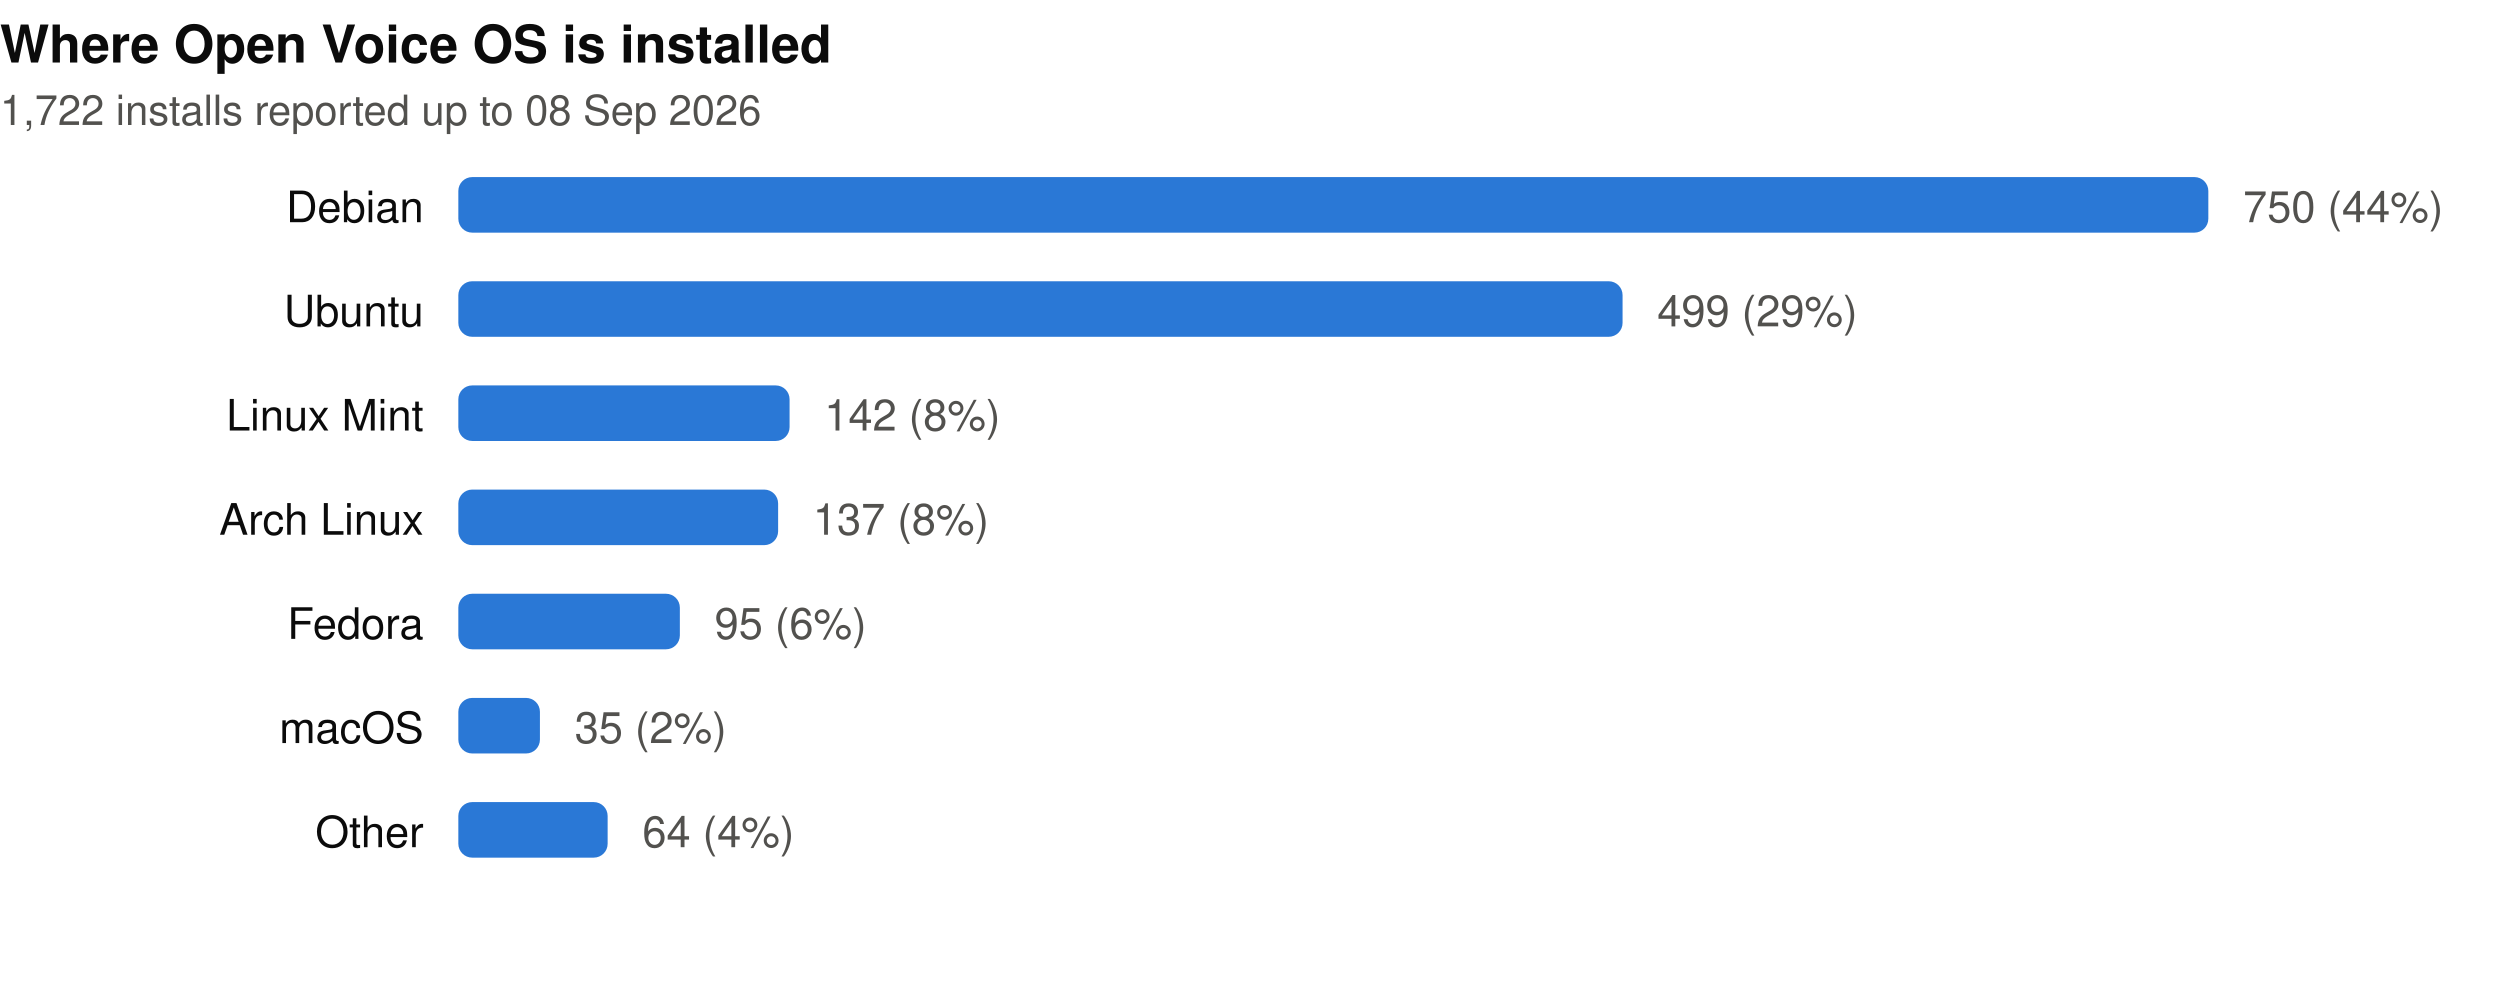
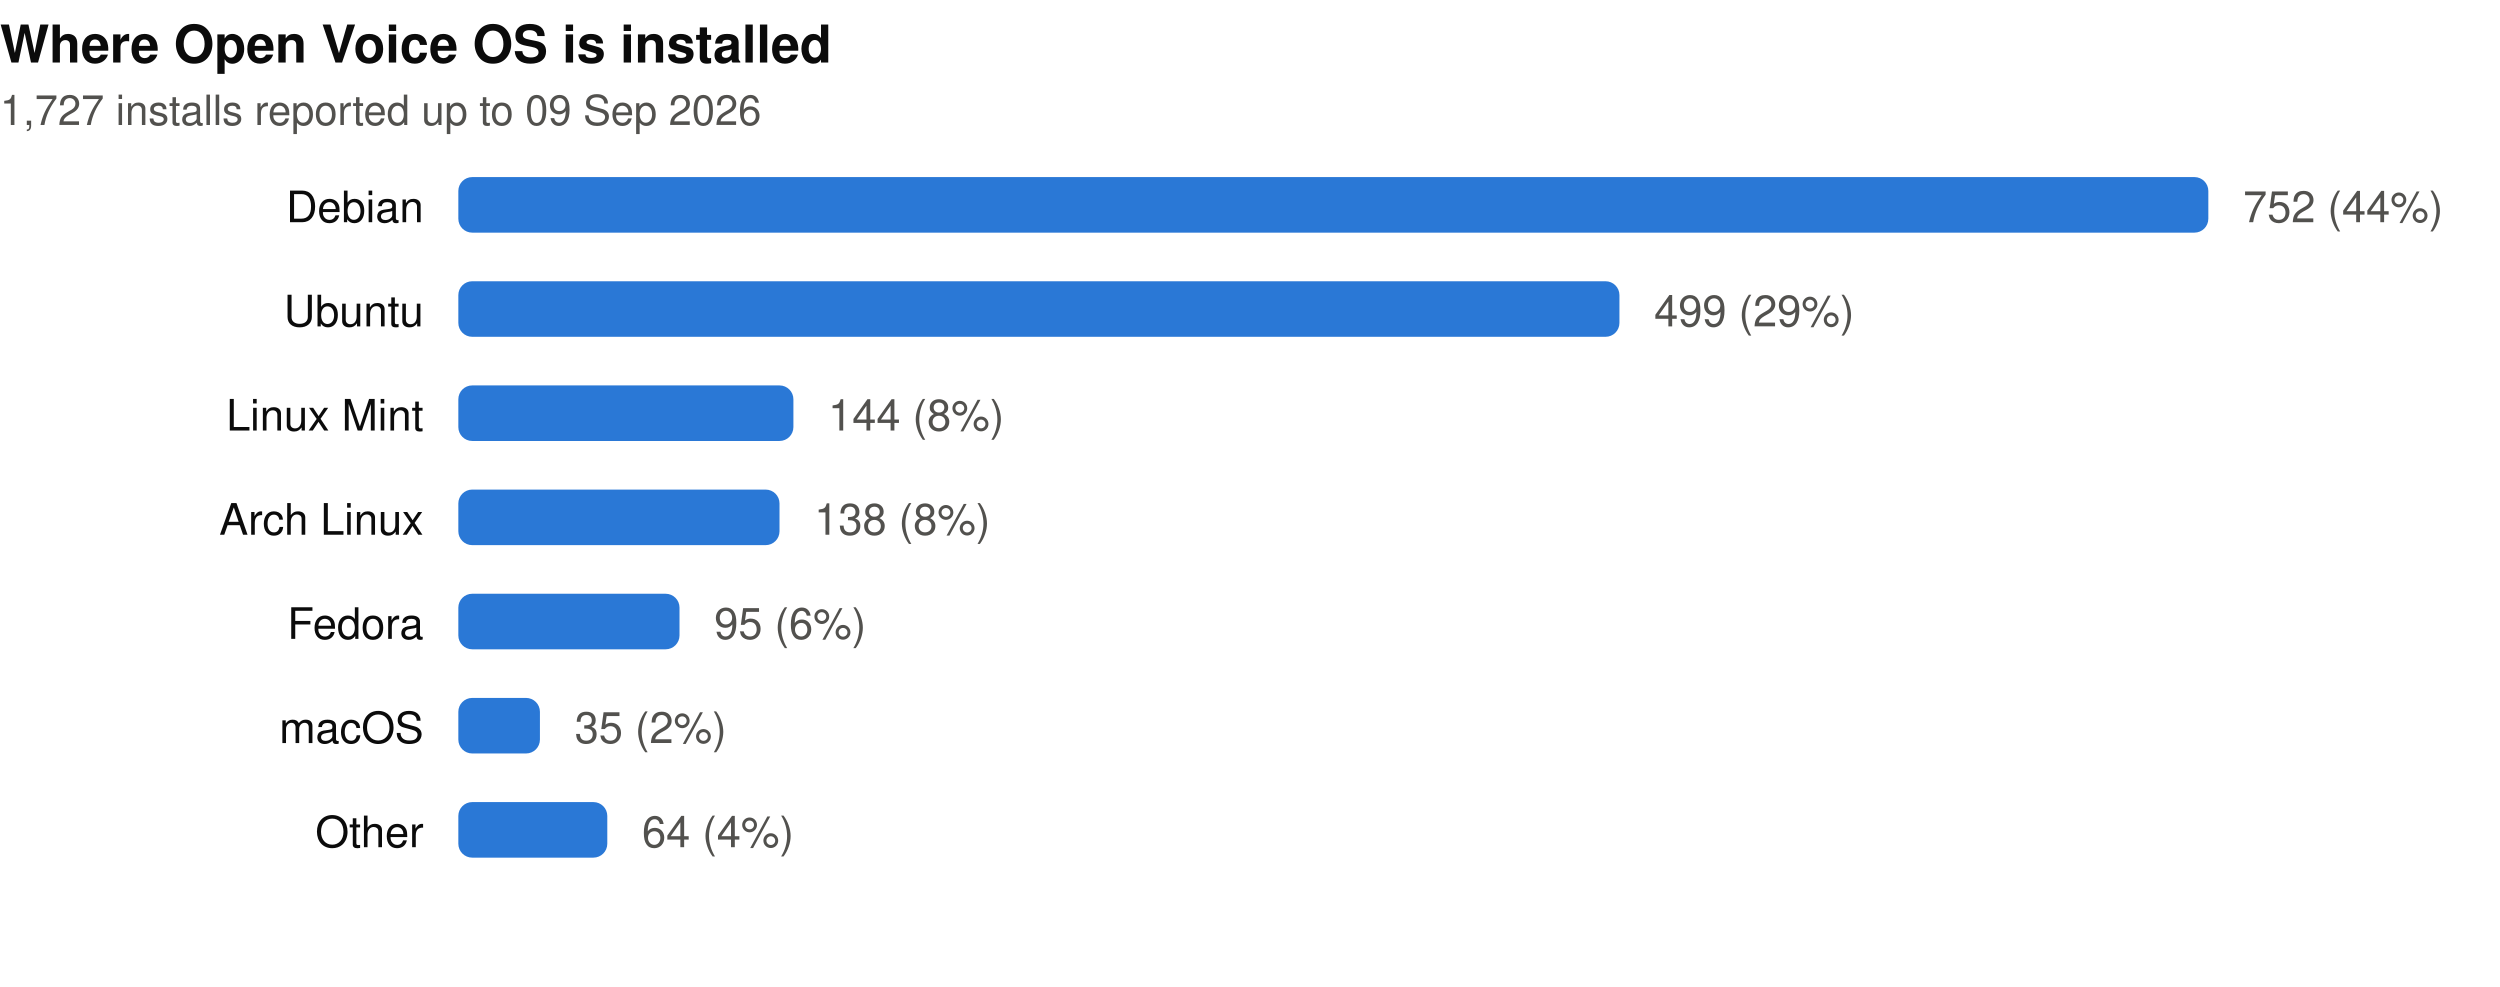
- <svg xmlns="http://www.w3.org/2000/svg" width="720" height="284" viewBox="0 0 720 284" role="img" aria-label="Where Open Voice OS is installed. 1,722 installs reported up to 08 Sep 2026">
+ <svg xmlns="http://www.w3.org/2000/svg" width="720" height="284" viewBox="0 0 720 284" role="img" aria-label="Where Open Voice OS is installed. 1,727 installs reported up to 09 Sep 2026">
  <text x="0" y="18" font-family="ui-sans-serif,-apple-system,BlinkMacSystemFont,'Segoe UI',Helvetica,Arial,sans-serif" font-size="15" font-weight="600" fill="#0b0b0b">Where Open Voice OS is installed</text>
-   <text x="0" y="36" font-family="ui-sans-serif,-apple-system,BlinkMacSystemFont,'Segoe UI',Helvetica,Arial,sans-serif" font-size="12" fill="#52514e">1,722 installs reported up to 08 Sep 2026</text>
+   <text x="0" y="36" font-family="ui-sans-serif,-apple-system,BlinkMacSystemFont,'Segoe UI',Helvetica,Arial,sans-serif" font-size="12" fill="#52514e">1,727 installs reported up to 09 Sep 2026</text>
  <text x="122" y="64.0" text-anchor="end" font-family="ui-sans-serif,-apple-system,BlinkMacSystemFont,'Segoe UI',Helvetica,Arial,sans-serif" font-size="12.5" fill="#0b0b0b">Debian</text>
  <rect x="132" y="51.0" width="504.0" height="16" rx="4" fill="#2a78d6" />
-   <text x="646.0" y="64.0" font-family="ui-sans-serif,-apple-system,BlinkMacSystemFont,'Segoe UI',Helvetica,Arial,sans-serif" font-size="12.5" fill="#52514e">750 (44%)</text>
+   <text x="646.0" y="64.0" font-family="ui-sans-serif,-apple-system,BlinkMacSystemFont,'Segoe UI',Helvetica,Arial,sans-serif" font-size="12.5" fill="#52514e">752 (44%)</text>
  <text x="122" y="94.0" text-anchor="end" font-family="ui-sans-serif,-apple-system,BlinkMacSystemFont,'Segoe UI',Helvetica,Arial,sans-serif" font-size="12.5" fill="#0b0b0b">Ubuntu</text>
-   <rect x="132" y="81.0" width="335.3" height="16" rx="4" fill="#2a78d6" />
-   <text x="477.3" y="94.0" font-family="ui-sans-serif,-apple-system,BlinkMacSystemFont,'Segoe UI',Helvetica,Arial,sans-serif" font-size="12.5" fill="#52514e">499 (29%)</text>
+   <rect x="132" y="81.0" width="334.4" height="16" rx="4" fill="#2a78d6" />
+   <text x="476.4" y="94.0" font-family="ui-sans-serif,-apple-system,BlinkMacSystemFont,'Segoe UI',Helvetica,Arial,sans-serif" font-size="12.5" fill="#52514e">499 (29%)</text>
  <text x="122" y="124.0" text-anchor="end" font-family="ui-sans-serif,-apple-system,BlinkMacSystemFont,'Segoe UI',Helvetica,Arial,sans-serif" font-size="12.5" fill="#0b0b0b">Linux Mint</text>
-   <rect x="132" y="111.0" width="95.4" height="16" rx="4" fill="#2a78d6" />
-   <text x="237.4" y="124.0" font-family="ui-sans-serif,-apple-system,BlinkMacSystemFont,'Segoe UI',Helvetica,Arial,sans-serif" font-size="12.5" fill="#52514e">142 (8%)</text>
+   <rect x="132" y="111.0" width="96.5" height="16" rx="4" fill="#2a78d6" />
+   <text x="238.5" y="124.0" font-family="ui-sans-serif,-apple-system,BlinkMacSystemFont,'Segoe UI',Helvetica,Arial,sans-serif" font-size="12.5" fill="#52514e">144 (8%)</text>
  <text x="122" y="154.0" text-anchor="end" font-family="ui-sans-serif,-apple-system,BlinkMacSystemFont,'Segoe UI',Helvetica,Arial,sans-serif" font-size="12.5" fill="#0b0b0b">Arch Linux</text>
-   <rect x="132" y="141.0" width="92.1" height="16" rx="4" fill="#2a78d6" />
-   <text x="234.1" y="154.0" font-family="ui-sans-serif,-apple-system,BlinkMacSystemFont,'Segoe UI',Helvetica,Arial,sans-serif" font-size="12.5" fill="#52514e">137 (8%)</text>
+   <rect x="132" y="141.0" width="92.5" height="16" rx="4" fill="#2a78d6" />
+   <text x="234.5" y="154.0" font-family="ui-sans-serif,-apple-system,BlinkMacSystemFont,'Segoe UI',Helvetica,Arial,sans-serif" font-size="12.5" fill="#52514e">138 (8%)</text>
  <text x="122" y="184.0" text-anchor="end" font-family="ui-sans-serif,-apple-system,BlinkMacSystemFont,'Segoe UI',Helvetica,Arial,sans-serif" font-size="12.5" fill="#0b0b0b">Fedora</text>
-   <rect x="132" y="171.0" width="63.8" height="16" rx="4" fill="#2a78d6" />
-   <text x="205.8" y="184.0" font-family="ui-sans-serif,-apple-system,BlinkMacSystemFont,'Segoe UI',Helvetica,Arial,sans-serif" font-size="12.5" fill="#52514e">95 (6%)</text>
+   <rect x="132" y="171.0" width="63.7" height="16" rx="4" fill="#2a78d6" />
+   <text x="205.7" y="184.0" font-family="ui-sans-serif,-apple-system,BlinkMacSystemFont,'Segoe UI',Helvetica,Arial,sans-serif" font-size="12.5" fill="#52514e">95 (6%)</text>
  <text x="122" y="214.0" text-anchor="end" font-family="ui-sans-serif,-apple-system,BlinkMacSystemFont,'Segoe UI',Helvetica,Arial,sans-serif" font-size="12.5" fill="#0b0b0b">macOS</text>
  <rect x="132" y="201.0" width="23.5" height="16" rx="4" fill="#2a78d6" />
  <text x="165.5" y="214.0" font-family="ui-sans-serif,-apple-system,BlinkMacSystemFont,'Segoe UI',Helvetica,Arial,sans-serif" font-size="12.5" fill="#52514e">35 (2%)</text>
  <text x="122" y="244.0" text-anchor="end" font-family="ui-sans-serif,-apple-system,BlinkMacSystemFont,'Segoe UI',Helvetica,Arial,sans-serif" font-size="12.5" fill="#0b0b0b">Other</text>
-   <rect x="132" y="231.0" width="43.0" height="16" rx="4" fill="#2a78d6" />
-   <text x="185.0" y="244.0" font-family="ui-sans-serif,-apple-system,BlinkMacSystemFont,'Segoe UI',Helvetica,Arial,sans-serif" font-size="12.5" fill="#52514e">64 (4%)</text>
+   <rect x="132" y="231.0" width="42.9" height="16" rx="4" fill="#2a78d6" />
+   <text x="184.9" y="244.0" font-family="ui-sans-serif,-apple-system,BlinkMacSystemFont,'Segoe UI',Helvetica,Arial,sans-serif" font-size="12.5" fill="#52514e">64 (4%)</text>
</svg>
